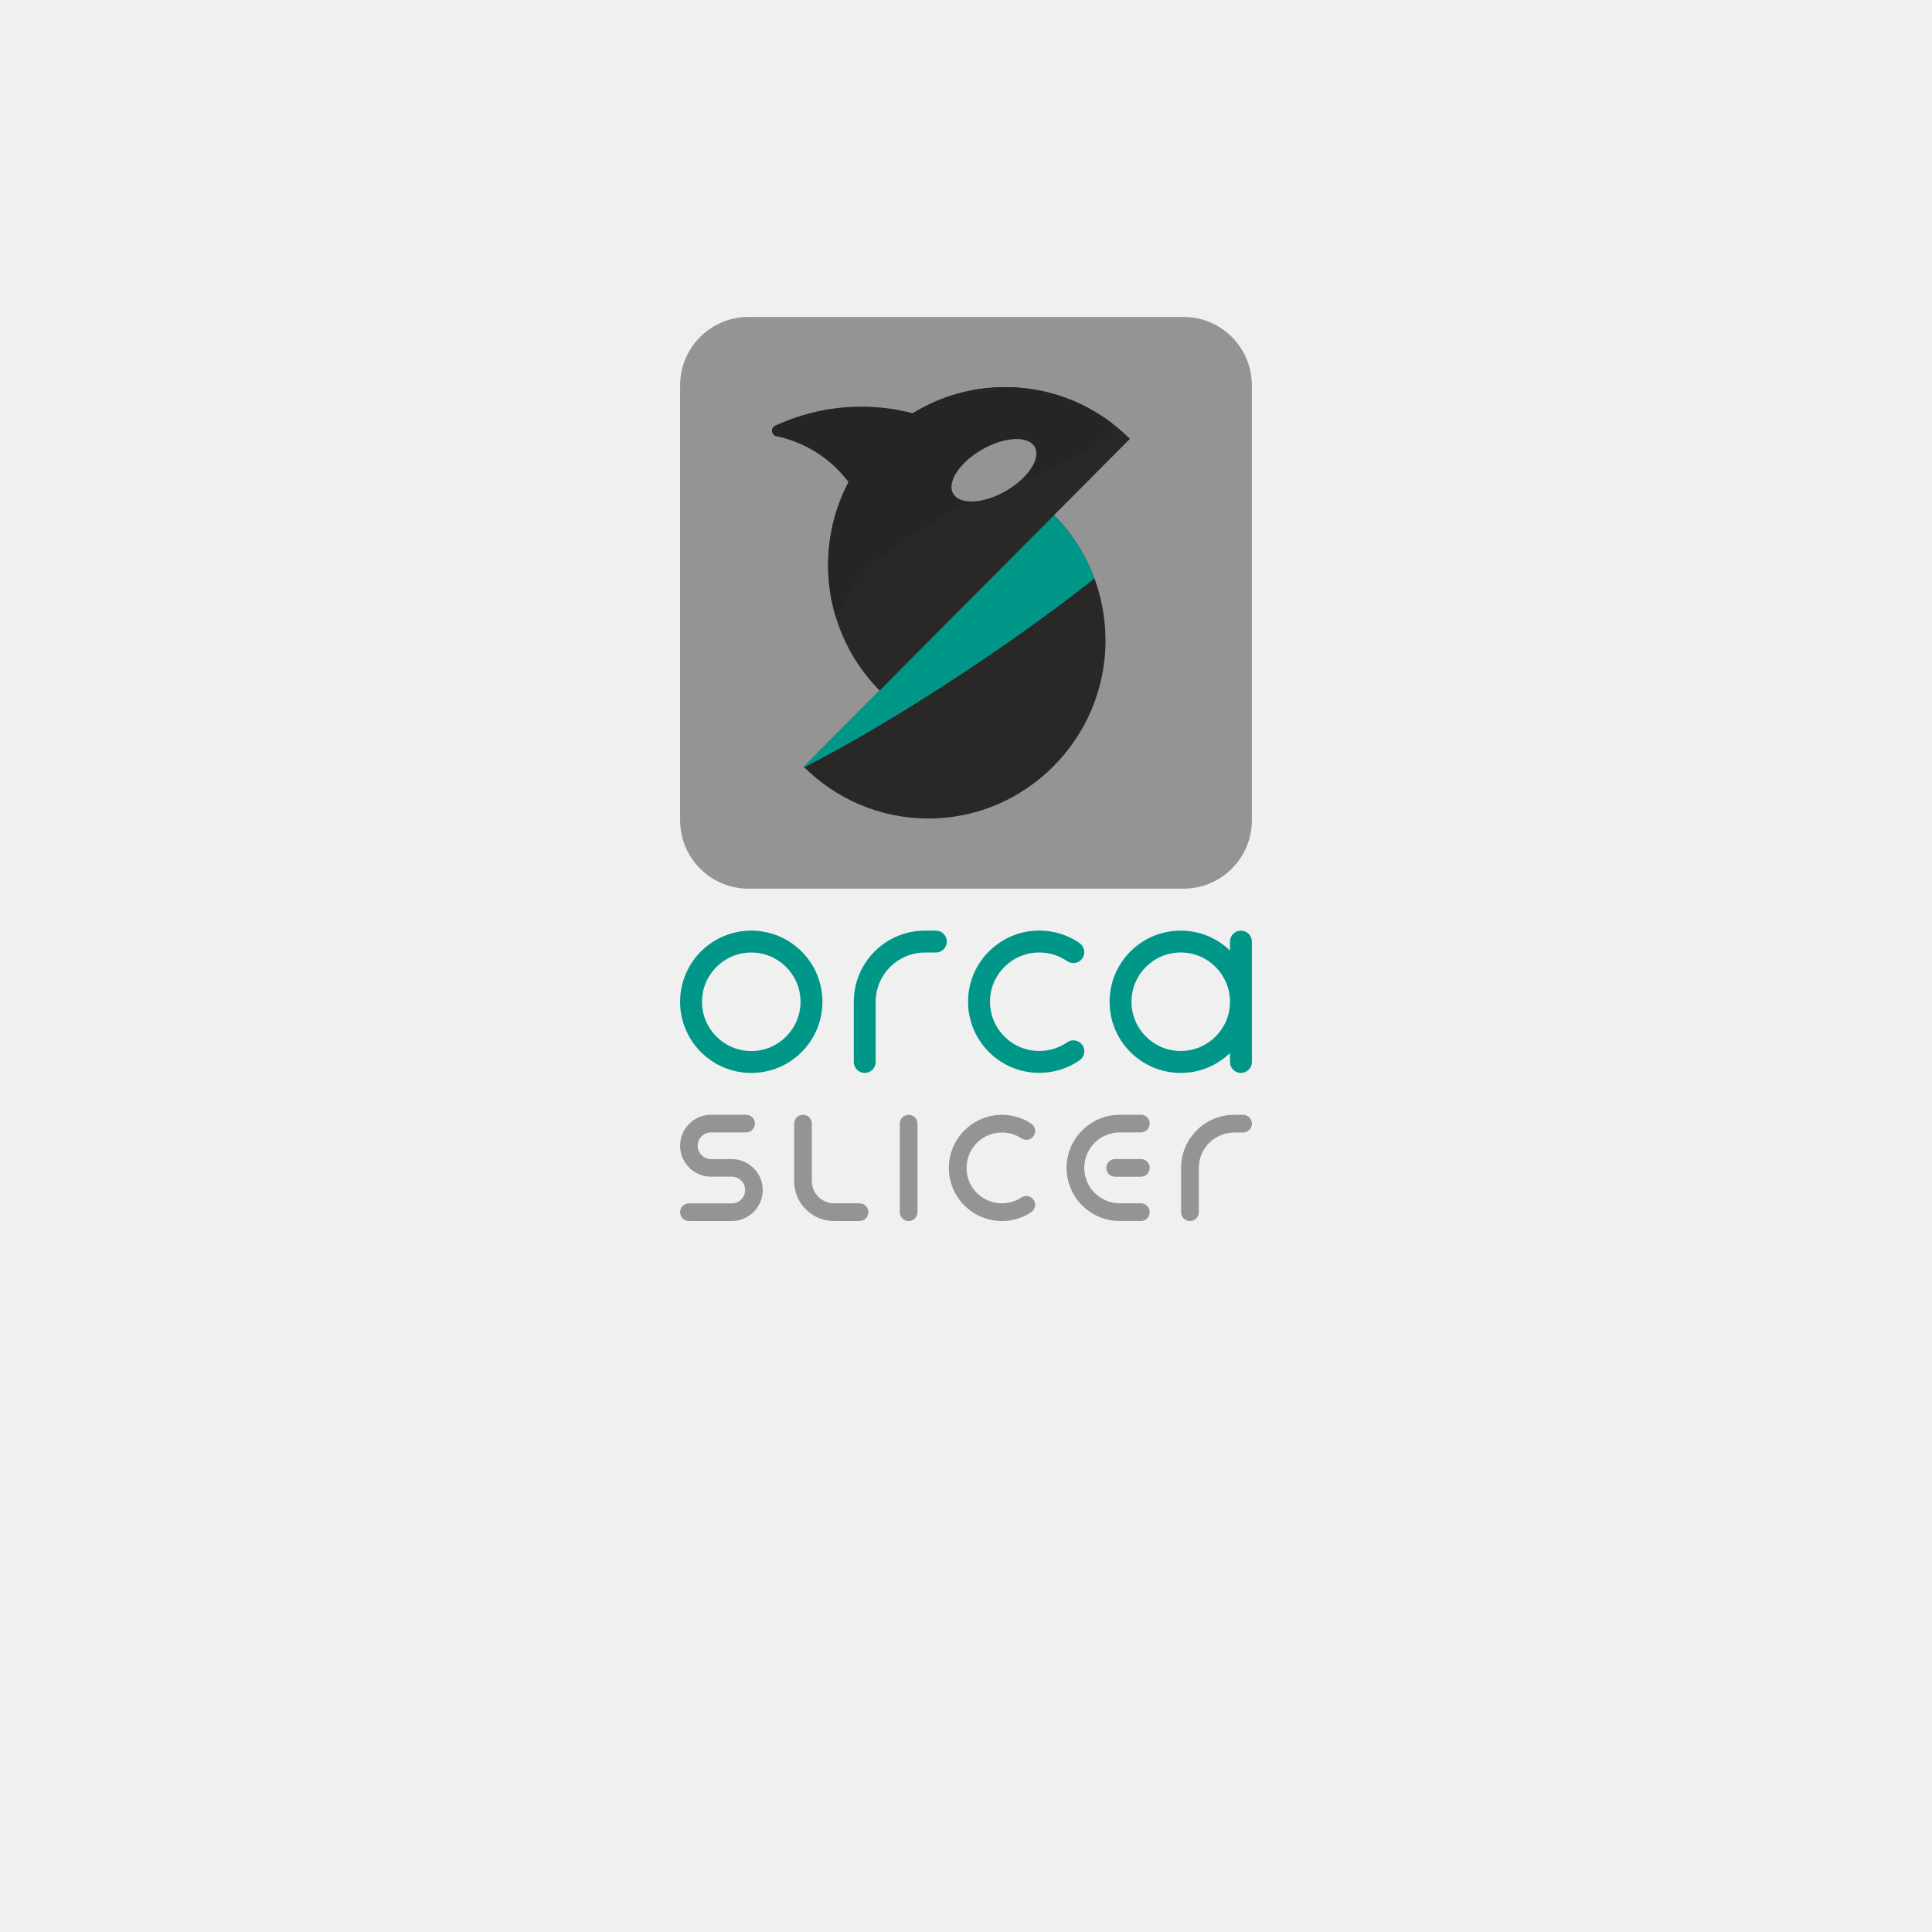
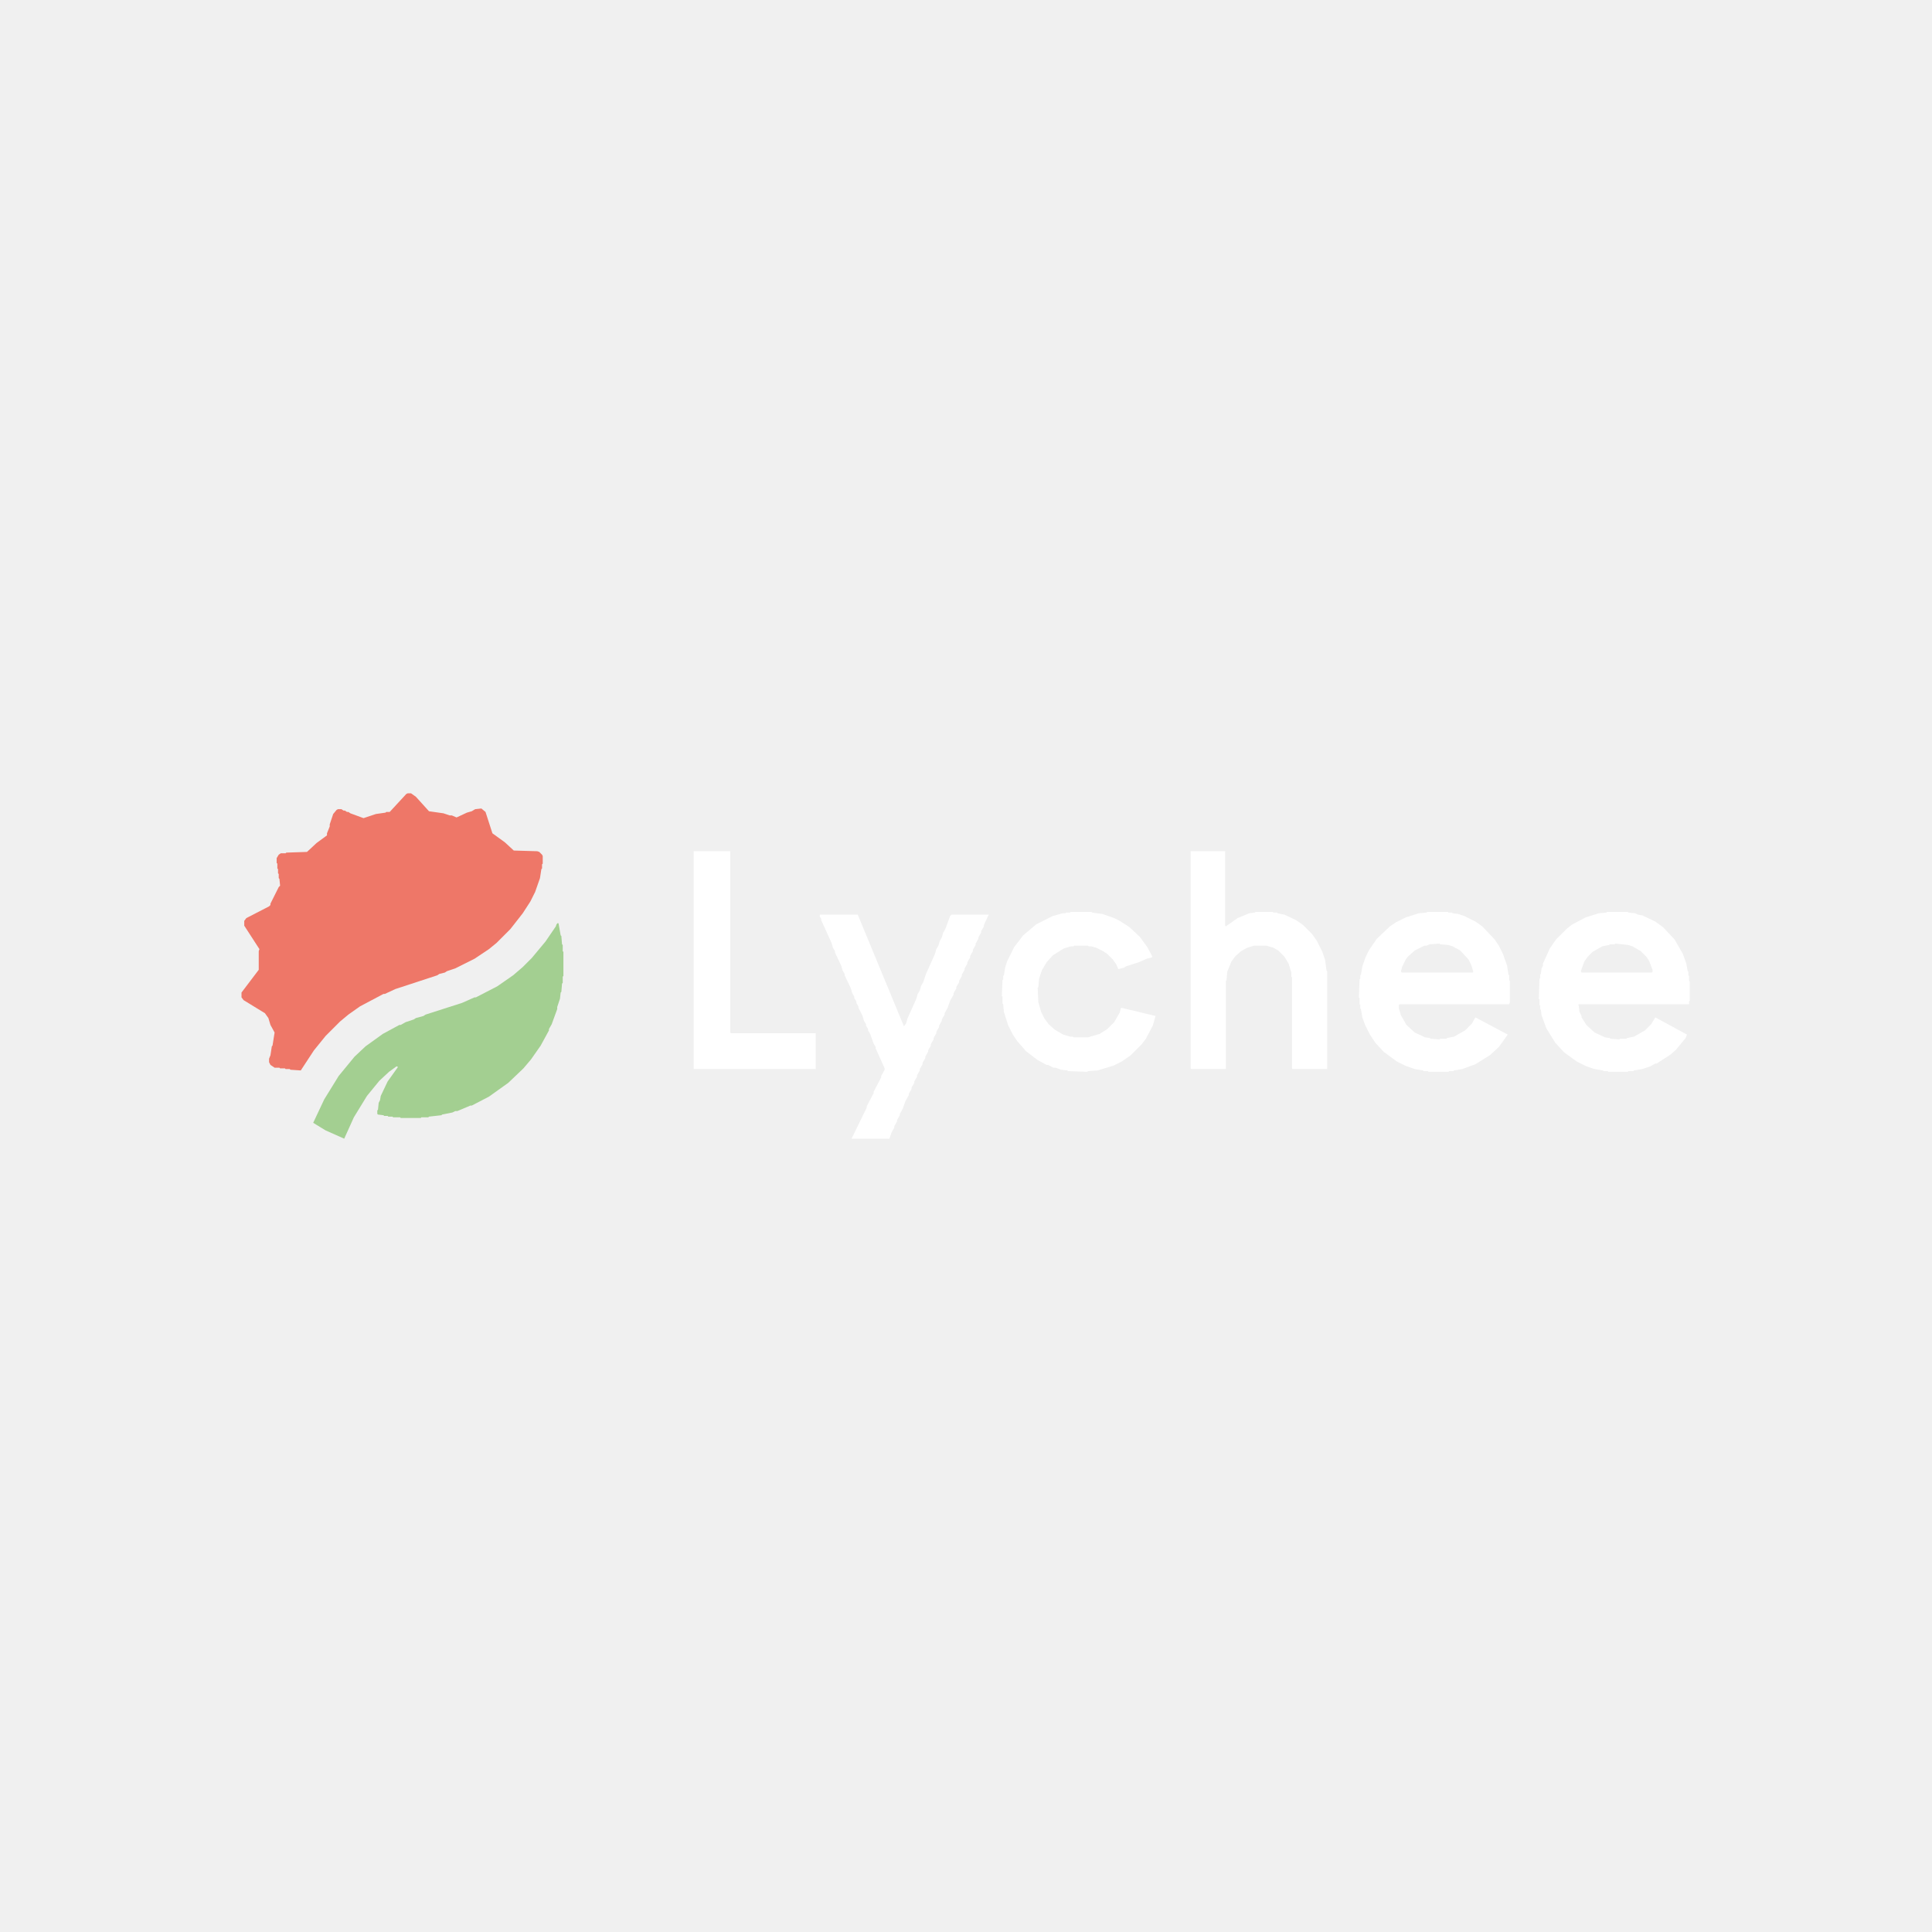
- <svg xmlns="http://www.w3.org/2000/svg" id="a" width="480" height="480" viewBox="0 0 480 480">
-   <g id="b">
-     <rect id="c" x="168.97" y="78.74" width="142.05" height="142.05" rx="17" ry="17" style="fill:#949494;" />
+ <svg xmlns="http://www.w3.org/2000/svg" width="480" height="480" viewBox="0 0 480 480">
+   <g transform="translate(60.0 197.1) scale(0.08563)">
+     <path fill-rule="evenodd" fill="#ee7768" d="M872.0 178.0 L864.0 170.0 L858.0 168.0 L790.0 166.0 L764.0 142.0 L728.0 116.0 L708.0 54.0 L696.0 44.0 L678.0 46.0 L668.0 52.0 L654.0 56.0 L624.0 70.0 L610.0 64.0 L604.0 64.0 L586.0 58.0 L544.0 52.0 L506.0 10.0 L492.0 0.0 L482.0 0.0 L478.0 2.0 L430.0 54.0 L420.0 54.0 L418.0 56.0 L390.0 60.0 L354.0 72.0 L316.0 58.0 L310.0 54.0 L306.0 54.0 L300.0 50.0 L296.0 50.0 L290.0 46.0 L280.0 46.0 L276.0 48.0 L266.0 60.0 L256.0 90.0 L256.0 96.0 L248.0 116.0 L248.0 122.0 L218.0 144.0 L190.0 170.0 L130.0 172.0 L128.0 174.0 L114.0 174.0 L108.0 178.0 L102.0 188.0 L102.0 202.0 L104.0 204.0 L104.0 218.0 L106.0 220.0 L106.0 232.0 L108.0 234.0 L108.0 246.0 L110.0 248.0 L112.0 268.0 L108.0 272.0 L84.0 320.0 L84.0 324.0 L80.0 328.0 L14.0 362.0 L8.0 370.0 L8.0 384.0 L52.0 452.0 L50.0 458.0 L50.0 512.0 L0.0 578.0 L0.0 592.0 L6.0 600.0 L68.0 638.0 L78.0 652.0 L84.0 672.0 L96.0 694.0 L90.0 732.0 L88.0 734.0 L84.0 760.0 L80.0 770.0 L80.0 780.0 L84.0 788.0 L96.0 796.0 L110.0 796.0 L112.0 798.0 L126.0 798.0 L128.0 800.0 L140.0 800.0 L142.0 802.0 L172.0 804.0 L210.0 746.0 L244.0 704.0 L286.0 662.0 L310.0 642.0 L344.0 618.0 L412.0 582.0 L416.0 582.0 L446.0 568.0 L568.0 528.0 L574.0 524.0 L590.0 520.0 L596.0 516.0 L620.0 508.0 L676.0 480.0 L718.0 452.0 L740.0 434.0 L780.0 394.0 L816.0 348.0 L838.0 314.0 L852.0 286.0 L866.0 246.0 L870.0 220.0 L872.0 218.0 L872.0 206.0 L874.0 204.0 L874.0 182.0Z" />
+     <path fill-rule="evenodd" fill="#a3cf91" d="M920.0 378.0 L918.0 376.0 L914.0 380.0 L912.0 386.0 L882.0 430.0 L842.0 478.0 L816.0 504.0 L788.0 528.0 L742.0 560.0 L680.0 592.0 L676.0 592.0 L640.0 608.0 L534.0 642.0 L528.0 646.0 L506.0 652.0 L500.0 656.0 L476.0 664.0 L462.0 672.0 L458.0 672.0 L410.0 698.0 L360.0 734.0 L328.0 764.0 L282.0 820.0 L240.0 888.0 L208.0 956.0 L244.0 978.0 L298.0 1002.0 L326.0 940.0 L364.0 878.0 L400.0 834.0 L428.0 808.0 L450.0 792.0 L454.0 794.0 L424.0 836.0 L404.0 878.0 L402.0 890.0 L398.0 898.0 L396.0 918.0 L394.0 920.0 L394.0 930.0 L396.0 932.0 L412.0 934.0 L414.0 936.0 L424.0 936.0 L426.0 938.0 L438.0 938.0 L440.0 940.0 L460.0 940.0 L462.0 942.0 L520.0 942.0 L522.0 940.0 L542.0 940.0 L544.0 938.0 L580.0 934.0 L582.0 932.0 L612.0 926.0 L620.0 922.0 L626.0 922.0 L664.0 906.0 L668.0 906.0 L718.0 880.0 L774.0 840.0 L818.0 798.0 L840.0 772.0 L868.0 732.0 L892.0 688.0 L892.0 684.0 L900.0 670.0 L916.0 626.0 L916.0 620.0 L924.0 596.0 L926.0 578.0 L928.0 576.0 L930.0 552.0 L932.0 550.0 L932.0 532.0 L934.0 530.0 L934.0 460.0 L932.0 458.0 L932.0 440.0 L930.0 438.0 L928.0 414.0 L926.0 412.0Z" />
+     <path fill-rule="evenodd" fill="#ffffff" d="M2168.0 352.0 L2060.0 352.0 L2056.0 356.0 L2042.0 394.0 L2036.0 404.0 L2032.0 418.0 L2026.0 428.0 L2022.0 442.0 L2016.0 452.0 L2012.0 466.0 L1986.0 524.0 L1978.0 548.0 L1972.0 558.0 L1968.0 572.0 L1962.0 582.0 L1958.0 596.0 L1932.0 654.0 L1928.0 668.0 L1922.0 676.0 L1788.0 352.0 L1678.0 352.0 L1678.0 358.0 L1682.0 364.0 L1682.0 368.0 L1712.0 434.0 L1716.0 448.0 L1722.0 458.0 L1722.0 462.0 L1740.0 500.0 L1744.0 514.0 L1750.0 524.0 L1750.0 528.0 L1768.0 566.0 L1772.0 580.0 L1778.0 590.0 L1778.0 594.0 L1784.0 604.0 L1784.0 608.0 L1790.0 618.0 L1790.0 622.0 L1802.0 646.0 L1806.0 660.0 L1812.0 670.0 L1812.0 674.0 L1818.0 684.0 L1818.0 688.0 L1824.0 698.0 L1834.0 726.0 L1840.0 736.0 L1840.0 740.0 L1866.0 798.0 L1866.0 802.0 L1856.0 820.0 L1856.0 824.0 L1834.0 866.0 L1834.0 870.0 L1814.0 908.0 L1814.0 912.0 L1770.0 1002.0 L1880.0 1002.0 L1886.0 984.0 L1894.0 970.0 L1894.0 966.0 L1902.0 952.0 L1902.0 948.0 L1910.0 934.0 L1910.0 930.0 L1918.0 916.0 L1926.0 894.0 L1936.0 876.0 L1936.0 872.0 L1944.0 858.0 L1944.0 854.0 L1952.0 840.0 L1952.0 836.0 L1960.0 822.0 L1960.0 818.0 L1968.0 804.0 L1968.0 800.0 L1976.0 786.0 L1976.0 782.0 L1984.0 768.0 L1984.0 764.0 L1992.0 750.0 L1992.0 746.0 L2000.0 732.0 L2000.0 728.0 L2008.0 714.0 L2008.0 710.0 L2016.0 696.0 L2016.0 692.0 L2024.0 678.0 L2024.0 674.0 L2032.0 660.0 L2032.0 656.0 L2040.0 642.0 L2040.0 638.0 L2048.0 624.0 L2056.0 602.0 L2066.0 584.0 L2066.0 580.0 L2074.0 566.0 L2074.0 562.0 L2082.0 548.0 L2082.0 544.0 L2090.0 530.0 L2090.0 526.0 L2098.0 512.0 L2098.0 508.0 L2106.0 494.0 L2106.0 490.0 L2114.0 476.0 L2114.0 472.0 L2122.0 458.0 L2122.0 454.0 L2130.0 440.0 L2130.0 436.0 L2138.0 422.0 L2138.0 418.0 L2146.0 404.0 L2146.0 400.0 L2154.0 386.0 L2154.0 382.0Z M3938.0 348.0 L3900.0 360.0 L3862.0 380.0 L3846.0 392.0 L3814.0 424.0 L3796.0 450.0 L3776.0 494.0 L3776.0 500.0 L3772.0 508.0 L3770.0 524.0 L3768.0 526.0 L3768.0 536.0 L3766.0 538.0 L3764.0 596.0 L3766.0 598.0 L3766.0 614.0 L3768.0 616.0 L3768.0 626.0 L3770.0 628.0 L3772.0 644.0 L3786.0 682.0 L3812.0 724.0 L3838.0 752.0 L3874.0 778.0 L3902.0 792.0 L3926.0 800.0 L3950.0 804.0 L3952.0 806.0 L3964.0 806.0 L3966.0 808.0 L4022.0 808.0 L4024.0 806.0 L4038.0 806.0 L4040.0 804.0 L4064.0 800.0 L4088.0 792.0 L4102.0 784.0 L4106.0 784.0 L4146.0 758.0 L4162.0 744.0 L4190.0 710.0 L4194.0 700.0 L4102.0 650.0 L4090.0 670.0 L4072.0 688.0 L4040.0 706.0 L4020.0 710.0 L4018.0 712.0 L4000.0 712.0 L3998.0 714.0 L3972.0 712.0 L3970.0 710.0 L3956.0 708.0 L3926.0 694.0 L3902.0 672.0 L3888.0 650.0 L3888.0 646.0 L3882.0 634.0 L3880.0 616.0 L3878.0 614.0 L3880.0 612.0 L4200.0 612.0 L4200.0 604.0 L4202.0 602.0 L4202.0 546.0 L4200.0 544.0 L4200.0 530.0 L4198.0 528.0 L4198.0 518.0 L4196.0 516.0 L4192.0 494.0 L4182.0 466.0 L4158.0 424.0 L4124.0 388.0 L4102.0 372.0 L4064.0 354.0 L4052.0 352.0 L4044.0 348.0 L4024.0 346.0 L4022.0 344.0 L3962.0 344.0 L3960.0 346.0Z M3886.0 516.0 L3896.0 488.0 L3906.0 474.0 L3920.0 460.0 L3948.0 444.0 L3968.0 440.0 L3970.0 438.0 L3984.0 438.0 L3986.0 436.0 L4024.0 440.0 L4036.0 444.0 L4060.0 458.0 L4076.0 474.0 L4084.0 486.0 L4094.0 512.0 L4094.0 518.0 L4092.0 520.0 L3888.0 520.0Z M3416.0 348.0 L3378.0 360.0 L3350.0 374.0 L3332.0 386.0 L3294.0 422.0 L3272.0 454.0 L3262.0 474.0 L3252.0 502.0 L3248.0 526.0 L3246.0 528.0 L3246.0 538.0 L3244.0 540.0 L3242.0 592.0 L3244.0 594.0 L3244.0 612.0 L3246.0 614.0 L3246.0 624.0 L3248.0 626.0 L3252.0 650.0 L3260.0 672.0 L3274.0 700.0 L3290.0 724.0 L3314.0 750.0 L3352.0 778.0 L3376.0 790.0 L3404.0 800.0 L3428.0 804.0 L3430.0 806.0 L3442.0 806.0 L3444.0 808.0 L3502.0 808.0 L3504.0 806.0 L3516.0 806.0 L3518.0 804.0 L3542.0 800.0 L3580.0 786.0 L3622.0 760.0 L3648.0 736.0 L3674.0 700.0 L3580.0 650.0 L3570.0 668.0 L3550.0 688.0 L3518.0 706.0 L3498.0 710.0 L3496.0 712.0 L3478.0 712.0 L3476.0 714.0 L3450.0 712.0 L3448.0 710.0 L3434.0 708.0 L3404.0 694.0 L3380.0 672.0 L3364.0 644.0 L3358.0 624.0 L3358.0 614.0 L3360.0 612.0 L3678.0 612.0 L3680.0 606.0 L3680.0 544.0 L3678.0 542.0 L3678.0 528.0 L3676.0 526.0 L3672.0 500.0 L3660.0 466.0 L3648.0 442.0 L3636.0 424.0 L3600.0 386.0 L3580.0 372.0 L3548.0 356.0 L3530.0 350.0 L3514.0 348.0 L3512.0 346.0 L3502.0 346.0 L3500.0 344.0 L3440.0 344.0 L3438.0 346.0Z M3364.0 516.0 L3368.0 502.0 L3378.0 482.0 L3384.0 474.0 L3404.0 456.0 L3432.0 442.0 L3438.0 442.0 L3448.0 438.0 L3476.0 436.0 L3478.0 438.0 L3502.0 440.0 L3514.0 444.0 L3536.0 456.0 L3560.0 482.0 L3568.0 498.0 L3574.0 518.0 L3572.0 520.0 L3366.0 520.0Z M2392.0 346.0 L2390.0 348.0 L2382.0 348.0 L2354.0 356.0 L2306.0 380.0 L2268.0 412.0 L2242.0 446.0 L2222.0 486.0 L2216.0 504.0 L2212.0 528.0 L2210.0 530.0 L2210.0 540.0 L2208.0 542.0 L2206.0 588.0 L2208.0 590.0 L2208.0 610.0 L2210.0 612.0 L2212.0 634.0 L2224.0 672.0 L2238.0 700.0 L2250.0 718.0 L2276.0 748.0 L2310.0 774.0 L2336.0 788.0 L2340.0 788.0 L2356.0 796.0 L2362.0 796.0 L2378.0 802.0 L2396.0 804.0 L2398.0 806.0 L2454.0 808.0 L2456.0 806.0 L2484.0 804.0 L2530.0 790.0 L2554.0 778.0 L2580.0 760.0 L2612.0 728.0 L2624.0 712.0 L2644.0 674.0 L2652.0 646.0 L2552.0 622.0 L2548.0 636.0 L2532.0 664.0 L2512.0 684.0 L2490.0 698.0 L2456.0 708.0 L2414.0 708.0 L2412.0 706.0 L2404.0 706.0 L2384.0 700.0 L2360.0 686.0 L2342.0 670.0 L2330.0 654.0 L2320.0 634.0 L2312.0 606.0 L2310.0 564.0 L2312.0 562.0 L2314.0 538.0 L2322.0 514.0 L2336.0 490.0 L2354.0 470.0 L2386.0 450.0 L2406.0 444.0 L2414.0 444.0 L2416.0 442.0 L2456.0 442.0 L2458.0 444.0 L2466.0 444.0 L2480.0 448.0 L2500.0 458.0 L2512.0 466.0 L2528.0 482.0 L2538.0 496.0 L2544.0 510.0 L2560.0 506.0 L2566.0 502.0 L2604.0 490.0 L2626.0 480.0 L2642.0 476.0 L2642.0 472.0 L2628.0 446.0 L2606.0 416.0 L2576.0 388.0 L2548.0 370.0 L2532.0 362.0 L2498.0 350.0 L2468.0 346.0 L2466.0 344.0 L2406.0 344.0 L2404.0 346.0Z M2754.0 168.0 L2754.0 798.0 L2756.0 800.0 L2856.0 800.0 L2856.0 544.0 L2858.0 542.0 L2860.0 518.0 L2872.0 488.0 L2884.0 472.0 L2900.0 458.0 L2918.0 448.0 L2938.0 442.0 L2974.0 442.0 L2994.0 448.0 L3008.0 456.0 L3026.0 474.0 L3038.0 494.0 L3046.0 520.0 L3046.0 532.0 L3048.0 534.0 L3048.0 798.0 L3050.0 800.0 L3150.0 800.0 L3150.0 516.0 L3148.0 514.0 L3144.0 484.0 L3136.0 460.0 L3120.0 428.0 L3106.0 408.0 L3080.0 382.0 L3060.0 368.0 L3026.0 352.0 L3006.0 348.0 L3004.0 346.0 L2994.0 346.0 L2992.0 344.0 L2942.0 344.0 L2940.0 346.0 L2924.0 348.0 L2890.0 362.0 L2856.0 386.0 L2854.0 384.0 L2854.0 168.0Z M1312.0 168.0 L1312.0 800.0 L1666.0 800.0 L1666.0 696.0 L1420.0 696.0 L1418.0 694.0 L1418.0 168.0Z" />
  </g>
-   <path d="M225.75,276.97c-1.21,0-2.2.98-2.2,2.2v21.99c0,1.21.98,2.2,2.2,2.2s2.2-.98,2.2-2.2v-21.99c0-1.21-.98-2.2-2.2-2.2Z" style="fill:#949494;" />
-   <path d="M283.44,276.97h-5.26c-7.27,0-13.19,5.92-13.19,13.19s5.92,13.19,13.19,13.19h5.26c1.21,0,2.2-.98,2.2-2.2s-.98-2.2-2.2-2.2h-5.26c-4.85,0-8.8-3.95-8.8-8.8s3.95-8.8,8.8-8.8h5.26c1.21,0,2.2-.98,2.2-2.2s-.98-2.2-2.2-2.2Z" style="fill:#949494;" />
-   <path d="M283.44,287.96h-6.39c-1.21,0-2.2.98-2.2,2.2s.98,2.2,2.2,2.2h6.39c1.21,0,2.2-.98,2.2-2.2s-.98-2.2-2.2-2.2Z" style="fill:#949494;" />
-   <path d="M181.81,303.36h-10.65c-1.21,0-2.19-.98-2.19-2.19s.98-2.19,2.19-2.19h10.65c1.83,0,3.32-1.49,3.32-3.32s-1.49-3.32-3.32-3.32h-5.15c-4.24,0-7.69-3.45-7.69-7.69s3.45-7.69,7.69-7.69h8.71c1.21,0,2.19.98,2.19,2.19s-.98,2.19-2.19,2.19h-8.71c-1.83,0-3.32,1.49-3.32,3.32s1.49,3.32,3.32,3.32h5.15c4.24,0,7.69,3.45,7.69,7.69s-3.45,7.69-7.69,7.69Z" style="fill:#949494;" />
-   <g id="d">
-     <path id="e" d="M199.69,190.51c7.91,7.9,18.79,12.8,30.81,12.85,24.33.1,44.25-19.93,44.16-44.4-.05-12.09-4.92-23.03-12.78-30.98l-62.19,62.53Z" style="fill:#292826;" />
-   </g>
-   <g id="f">
-     <path id="g" d="M261.88,127.98l-62.19,62.53s.09.09.13.13c21.79-11.11,51.62-30.64,72.08-46.91-2.21-5.96-5.66-11.32-10.03-15.75" style="fill:#009789;" />
-   </g>
-   <g id="h">
-     <path id="i" d="M249.72,96.18c-24.29,0-43.97,19.8-43.97,44.22,0,12.16,4.88,23.17,12.78,31.16l62.19-62.53c-7.95-7.94-18.9-12.85-30.99-12.85" style="fill:#292826;" />
-   </g>
-   <g id="j">
-     <path id="k" d="M249.72,96.18c-8.41,0-16.27,2.38-22.95,6.5-3.58-.94-8.02-1.69-13.12-1.65-8.89.06-16.12,2.46-21.04,4.71-1.22.56-1.02,2.37.29,2.64,3.23.68,7.49,2.12,11.7,5.23,2.66,1.96,4.68,4.14,6.21,6.17-3.23,6.16-5.07,13.17-5.07,20.62,0,4.44.65,8.73,1.87,12.78,1.86-4.12,3.81-6.88,4.44-7.74,4.04-5.55,8.31-8.44,14.62-12.7,4.65-3.14,11.1-6.83,29.65-14.45,0,0,5.8-1.63,13.58-6.26,3.1-1.84,5.46-3.58,6.21-6.31.05-.19.1-.38.14-.57-7.38-5.62-16.57-8.96-26.53-8.96" style="fill:#262523;" />
-   </g>
-   <g id="l">
-     <path id="m" d="M257.07,111.04c1.61,2.85-1.62,7.76-7.21,10.96-5.6,3.2-11.44,3.48-13.05.63-1.61-2.85,1.62-7.76,7.21-10.96,5.6-3.2,11.44-3.48,13.05-.63" style="fill:#949494;" />
-   </g>
-   <path d="M253.77,297.51c-1.78,1.17-4,1.72-6.36,1.32-3.57-.6-6.46-3.44-7.12-7-1.03-5.58,3.24-10.47,8.64-10.47,1.78,0,3.44.53,4.83,1.45.88.58,2.04.48,2.78-.26h0c.97-.97.84-2.6-.29-3.36-2.53-1.7-5.68-2.54-9.04-2.11-5.94.76-10.71,5.6-11.39,11.55-.9,7.96,5.33,14.73,13.11,14.73,2.67,0,5.15-.8,7.23-2.16,1.18-.78,1.38-2.42.38-3.42h0c-.74-.74-1.9-.85-2.77-.27Z" style="fill:#949494;" />
-   <path d="M213.55,298.96h-6.35c-3.03,0-5.5-2.47-5.5-5.5v-14.29c0-1.21-.98-2.2-2.2-2.2s-2.2.98-2.2,2.2v14.29c0,5.46,4.44,9.9,9.9,9.9h6.35c1.21,0,2.2-.98,2.2-2.2s-.98-2.2-2.2-2.2Z" style="fill:#949494;" />
-   <path d="M308.83,281.37h-2.2c-4.82,0-8.75,3.9-8.79,8.72v11.07c0,1.21-.98,2.2-2.2,2.2s-2.2-.98-2.2-2.2v-11.07c.04-7.24,5.94-13.12,13.19-13.12h2.2c1.21,0,2.2.98,2.2,2.2s-.98,2.2-2.2,2.2Z" style="fill:#949494;" />
-   <path d="M186.65,236.65c6.75,0,12.24,5.49,12.24,12.24s-5.49,12.24-12.24,12.24-12.24-5.49-12.24-12.24,5.49-12.24,12.24-12.24M186.65,231.21c-9.76,0-17.68,7.91-17.68,17.68s7.91,17.68,17.68,17.68,17.68-7.91,17.68-17.68-7.91-17.68-17.68-17.68h0Z" style="fill:#009789;" />
-   <path d="M308.31,231.21c-1.5,0-2.72,1.22-2.72,2.72v2.22c-3.18-3.05-7.48-4.94-12.24-4.94-9.76,0-17.68,7.91-17.68,17.68s7.91,17.68,17.68,17.68c4.75,0,9.06-1.89,12.24-4.94v2.22c0,1.5,1.22,2.72,2.72,2.72s2.72-1.22,2.72-2.72v-29.91c0-1.5-1.22-2.72-2.72-2.72ZM293.35,261.12c-6.75,0-12.24-5.49-12.24-12.24s5.49-12.24,12.24-12.24,12.24,5.49,12.24,12.24-5.49,12.24-12.24,12.24Z" style="fill:#009789;" />
-   <path d="M232.52,231.21h-2.72c-9.76,0-17.68,7.91-17.68,17.68v14.96c0,1.5,1.22,2.72,2.72,2.72s2.72-1.22,2.72-2.72v-14.96c0-6.75,5.49-12.24,12.24-12.24h0s2.72,0,2.72,0c1.5,0,2.72-1.22,2.72-2.72s-1.22-2.72-2.72-2.72Z" style="fill:#009789;" />
-   <path d="M265.11,258.97c-2.37,1.63-5.34,2.45-8.51,2.04-5.51-.7-9.94-5.19-10.56-10.71-.84-7.38,4.94-13.66,12.16-13.66,2.55,0,4.91.78,6.87,2.12,1.1.75,2.57.67,3.52-.28h0c1.22-1.22.99-3.23-.43-4.21-3.29-2.25-7.39-3.42-11.77-2.98-8.19.81-14.84,7.37-15.76,15.55-1.19,10.67,7.13,19.71,17.56,19.71,3.71,0,7.15-1.14,10-3.1,1.41-.97,1.61-2.98.4-4.19h0c-.93-.93-2.39-1.05-3.48-.3Z" style="fill:#009789;" />
</svg>
